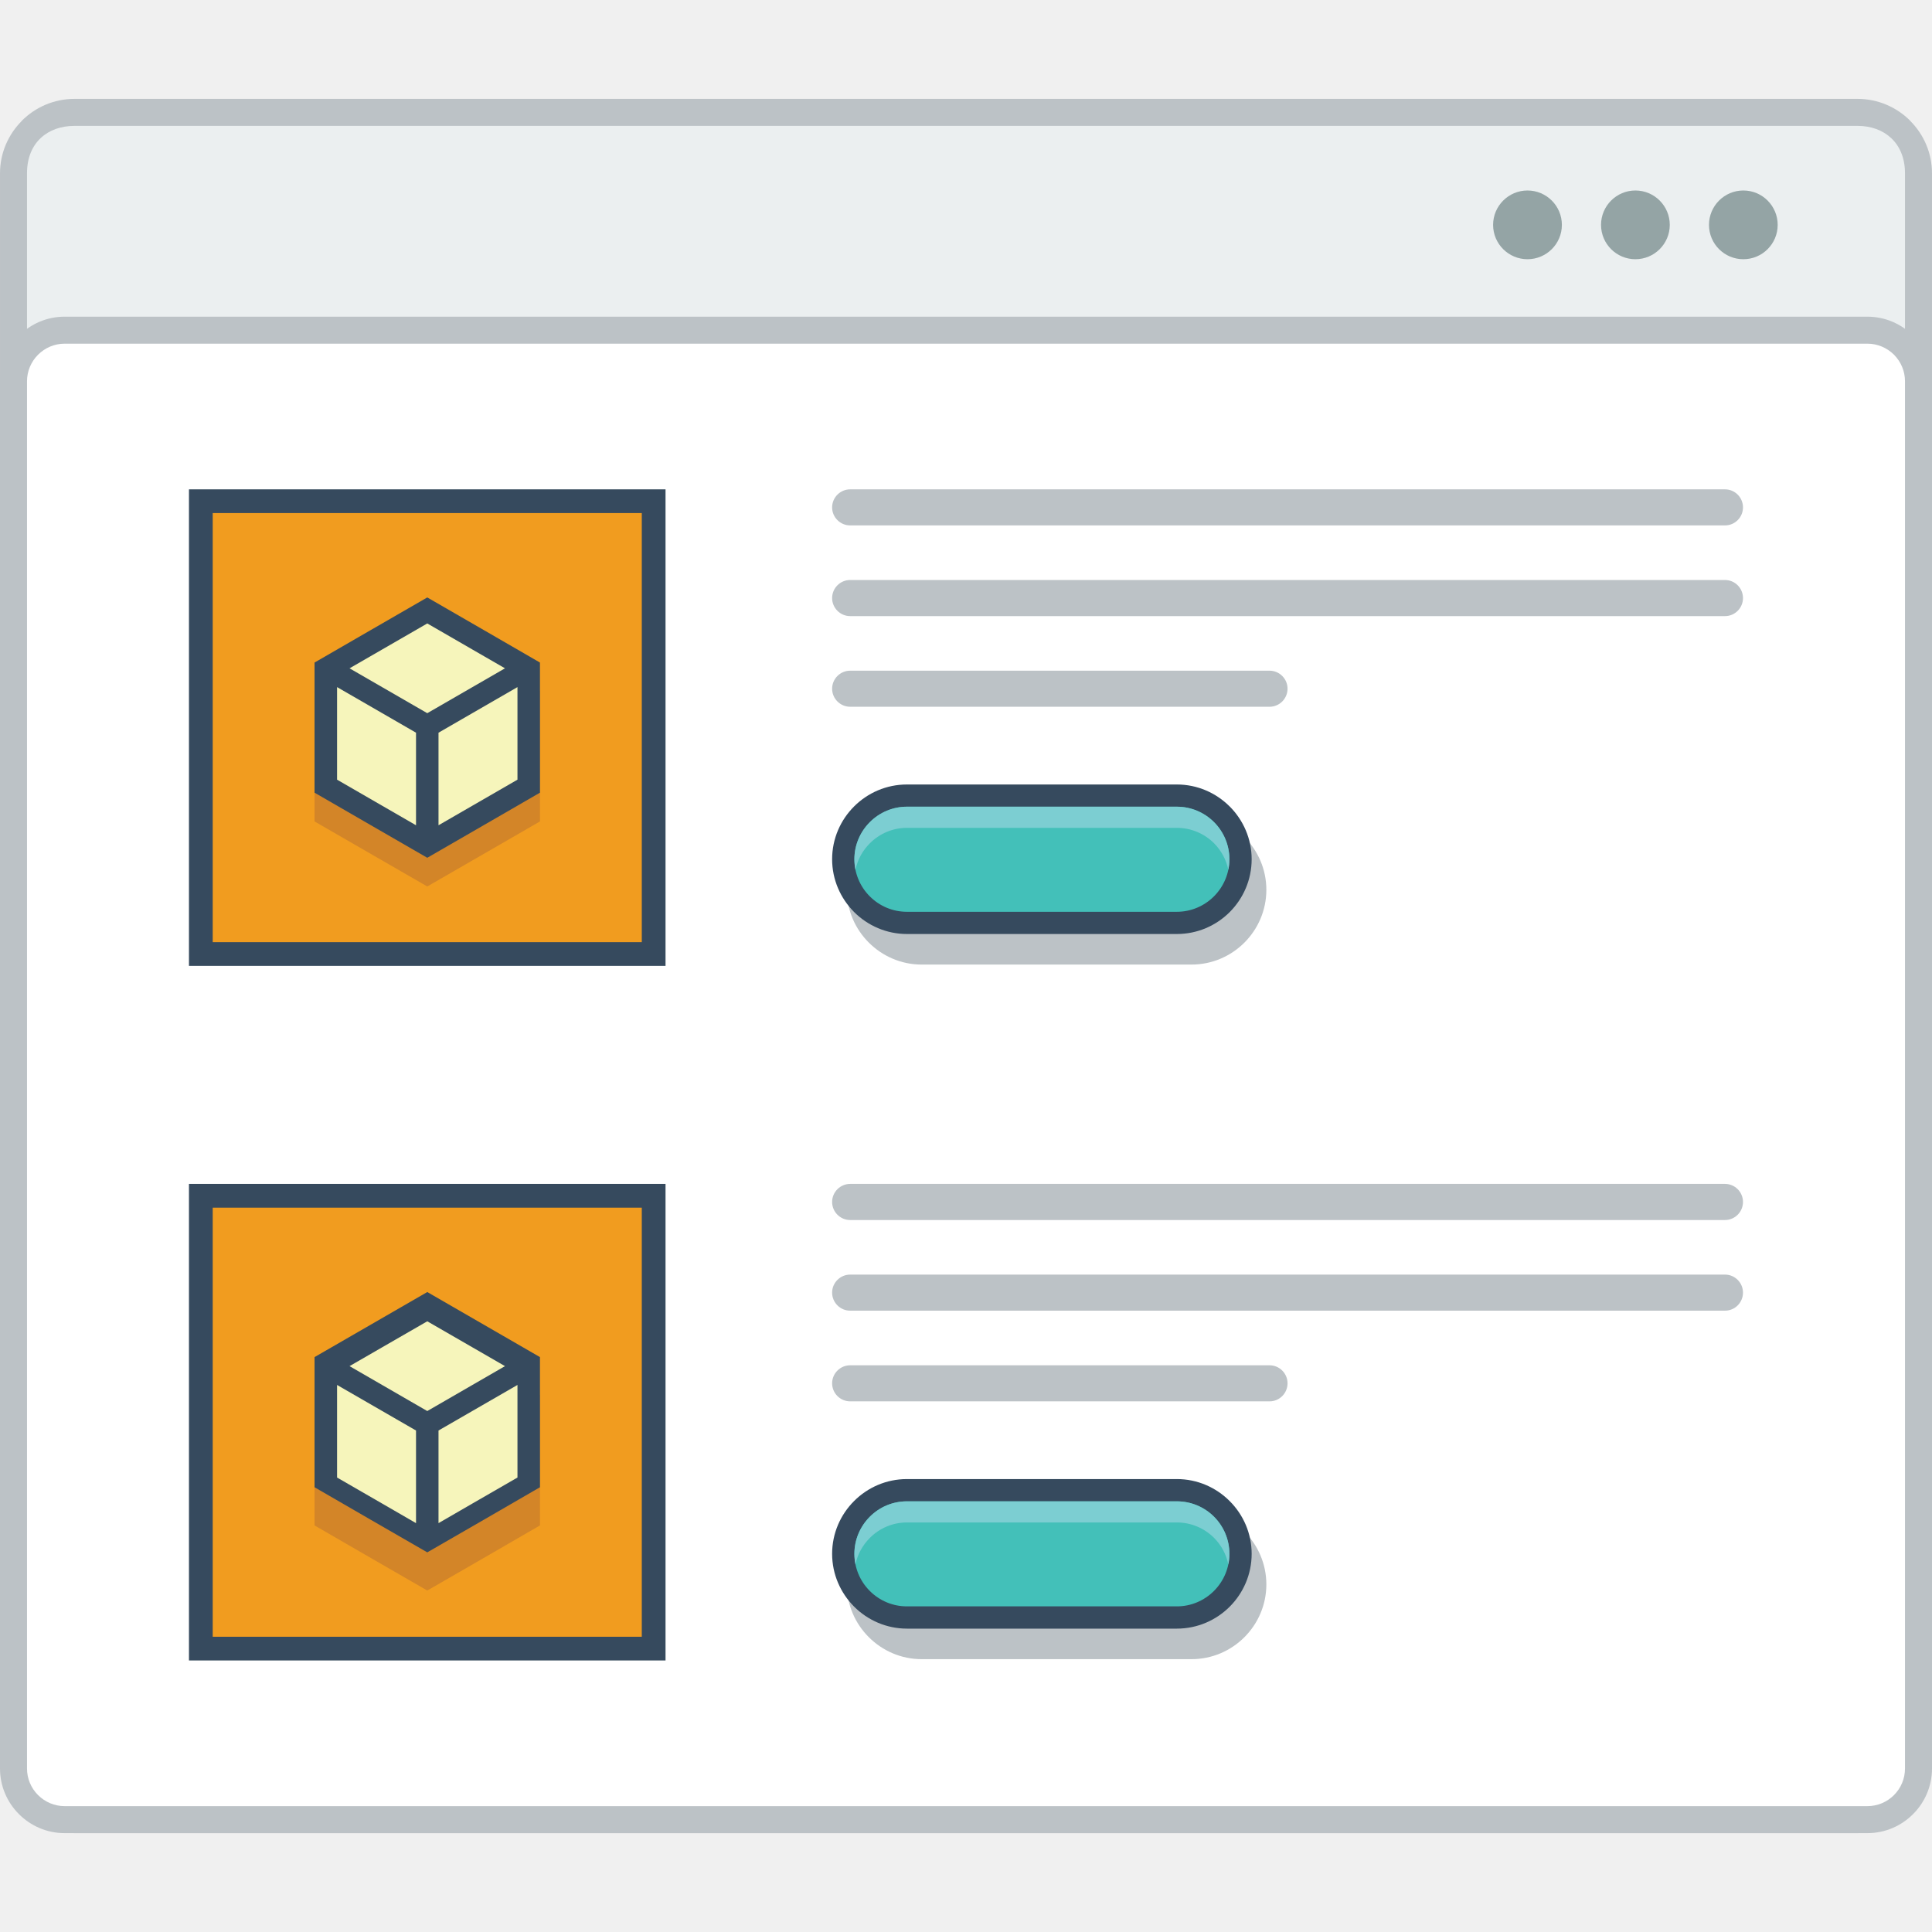
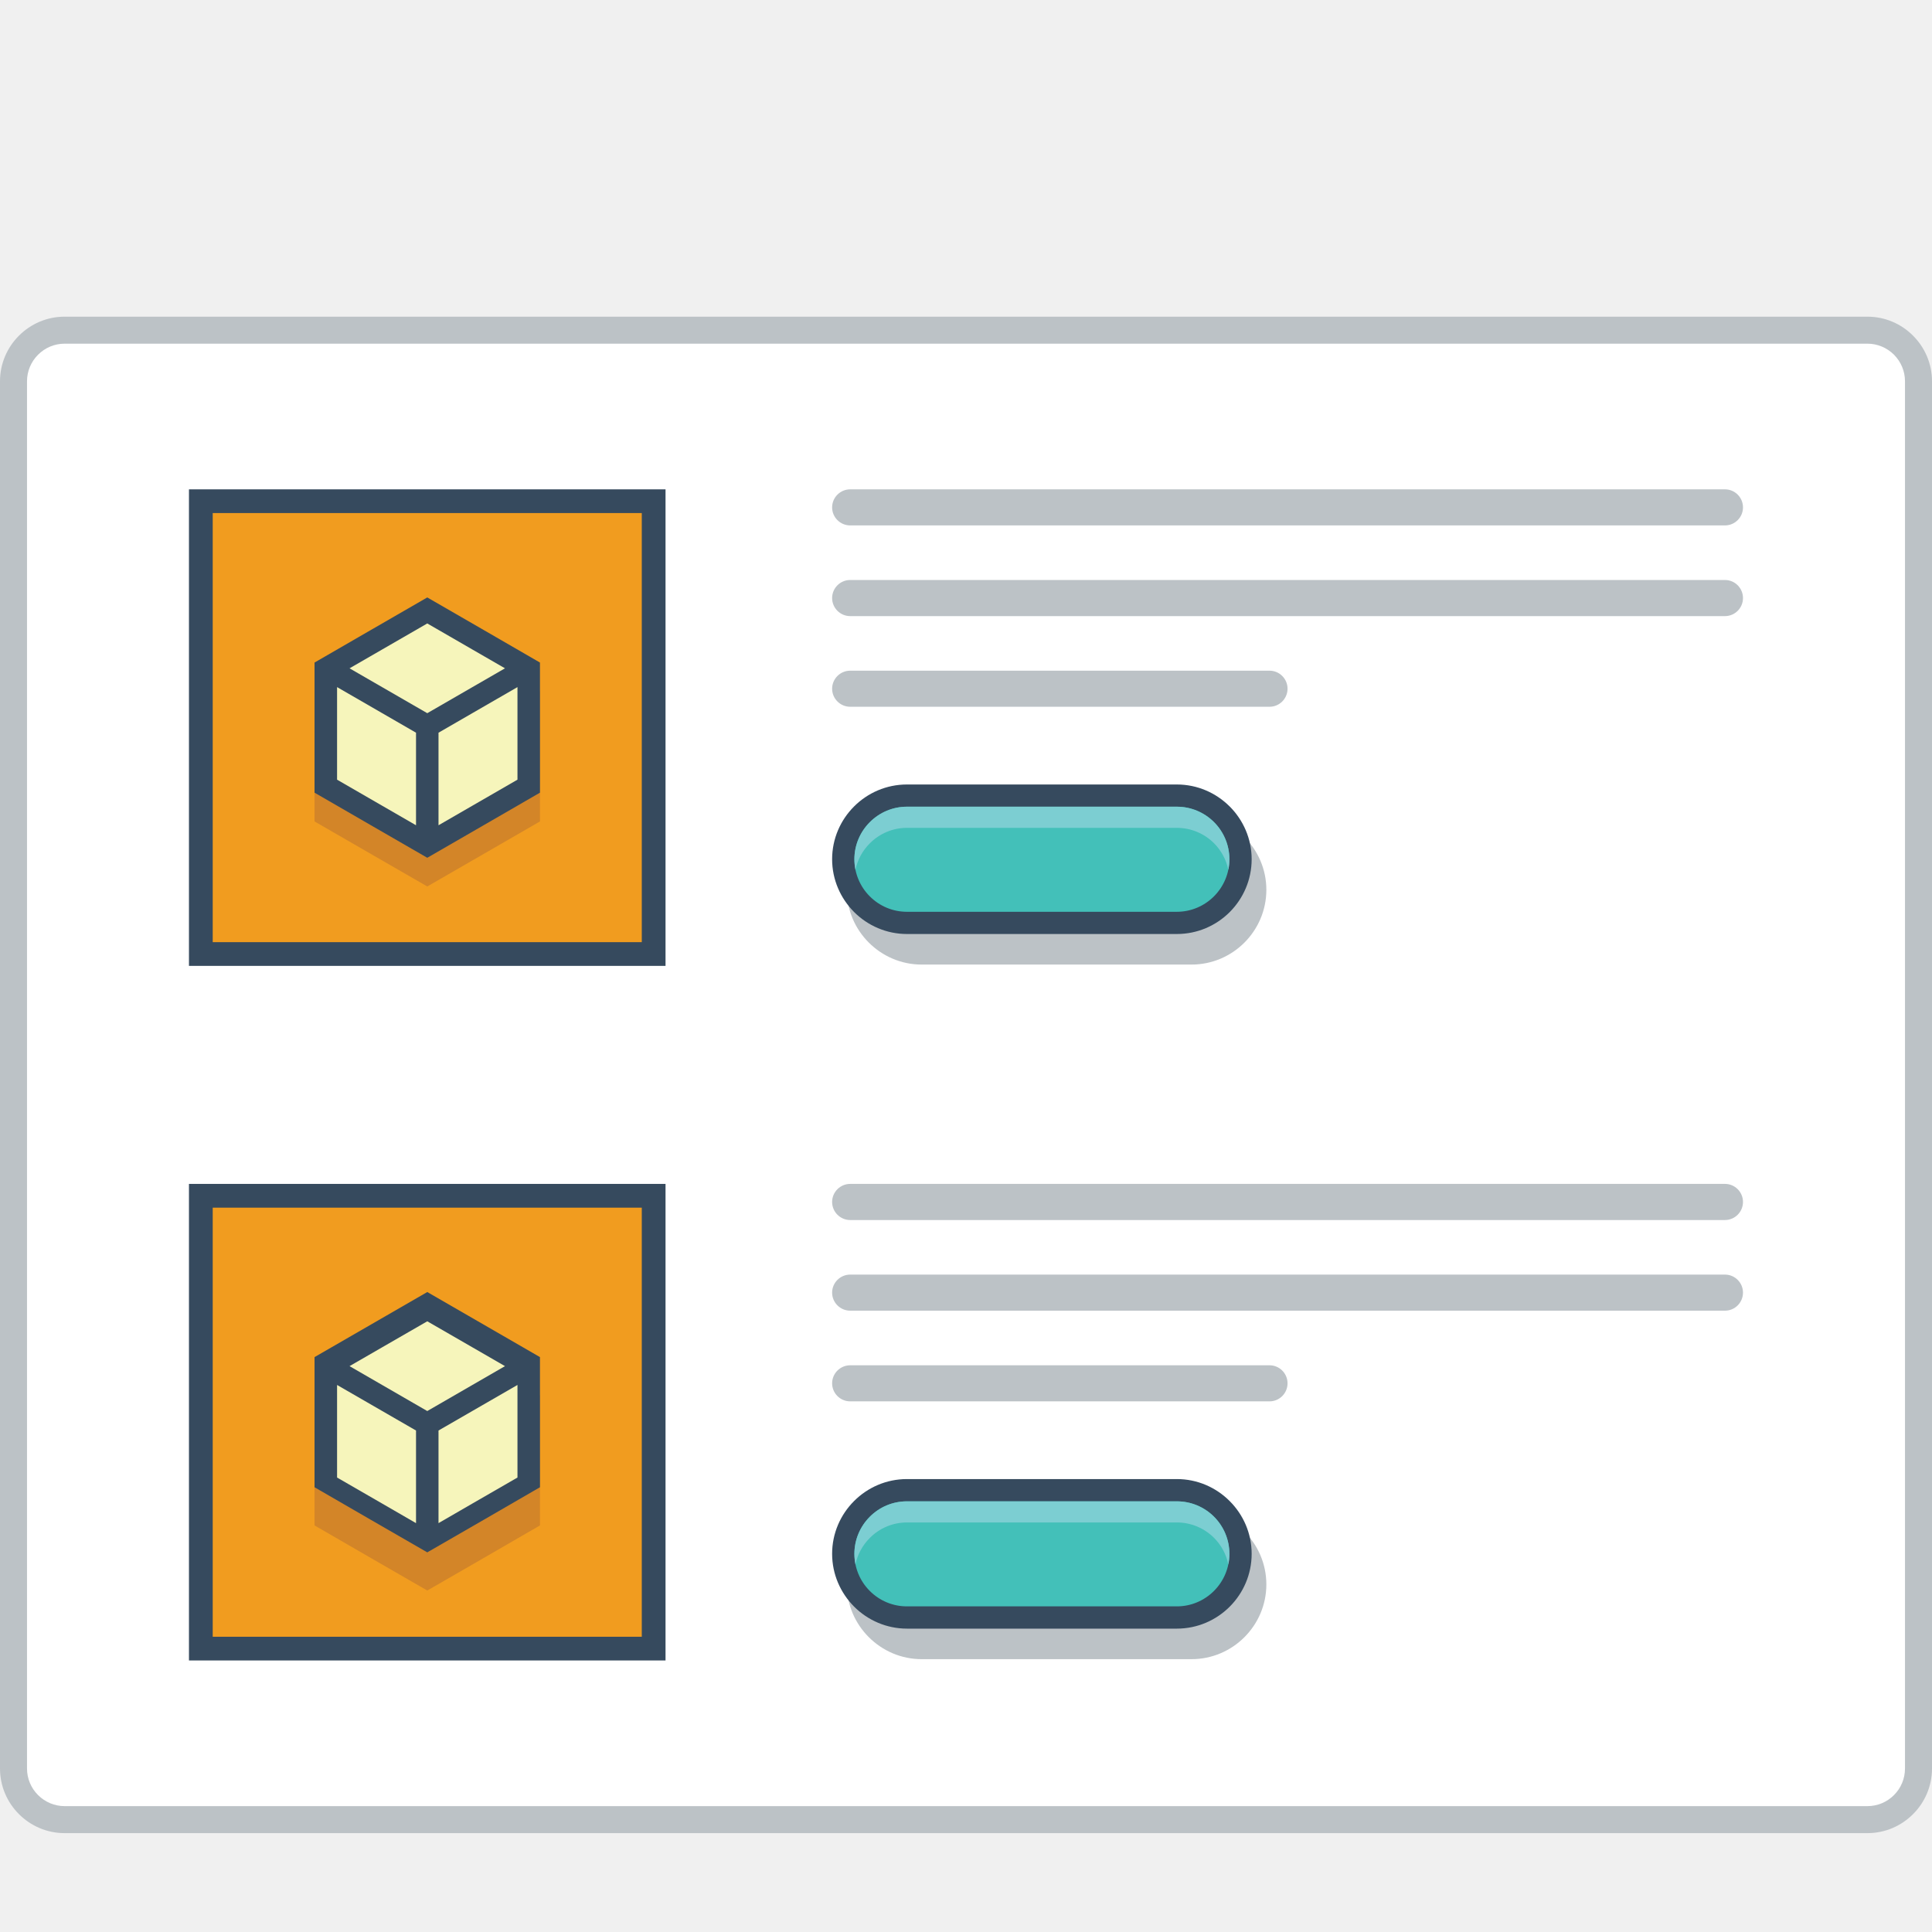
<svg xmlns="http://www.w3.org/2000/svg" version="1.0" id="Layer_1" x="0px" y="0px" width="800px" height="800px" viewBox="182.509 222.133 421.026 377.933" enable-background="new 0 0 800 800" xml:space="preserve">
  <g>
-     <path fill="#BCC2C6" d="M198.725,222.133h388.606c4.448,0,8.511,1.826,11.442,4.751v0.025c2.935,2.935,4.761,6.977,4.761,11.428   v345.521c0,4.452-1.826,8.487-4.761,11.42v0.018c-2.932,2.95-6.994,4.769-11.442,4.769H198.725c-4.463,0-8.52-1.818-11.445-4.769   v-0.018c-2.934-2.933-4.77-6.968-4.77-11.42V238.338c0-4.452,1.836-8.494,4.77-11.428v-0.025   C190.205,223.959,194.262,222.133,198.725,222.133" />
-     <path fill="#EBEFF0" d="M597.648,238.338v345.521c0,6.504-4.535,10.321-10.317,10.321H198.725c-5.785,0-10.329-3.719-10.329-10.321   V238.338c0-6.735,4.569-10.319,10.329-10.319h388.606C593.113,228.019,597.648,231.719,597.648,238.338" />
    <path fill="#BCC2C6" d="M196.582,269.597h392.882c3.875,0,7.395,1.584,9.934,4.134c2.552,2.543,4.137,6.07,4.137,9.936v302.327   c0,3.866-1.585,7.402-4.137,9.938c-2.539,2.551-6.059,4.134-9.934,4.134H196.582c-3.869,0-7.388-1.583-9.937-4.134   c-2.551-2.535-4.136-6.071-4.136-9.938V283.667c0-3.866,1.585-7.393,4.136-9.936C189.194,271.181,192.713,269.597,196.582,269.597" />
    <path fill-rule="evenodd" clip-rule="evenodd" fill="#FFFFFF" d="M196.582,275.482c-2.177,0-4.234,0.867-5.776,2.402   c-1.543,1.541-2.41,3.617-2.41,5.784v302.327c0,2.168,0.867,4.252,2.41,5.785c1.542,1.535,3.6,2.401,5.776,2.401h392.882   c2.184,0,4.243-0.866,5.785-2.401c1.532-1.533,2.399-3.603,2.399-5.785V283.667c0-2.183-0.867-4.243-2.399-5.784   c-1.542-1.535-3.618-2.402-5.785-2.402H196.582z" />
-     <path fill-rule="evenodd" clip-rule="evenodd" fill="#94A4A5" d="M538.899,242.098c4.134,0,7.491,3.36,7.491,7.493   c0,4.135-3.357,7.485-7.491,7.485c-4.135,0-7.488-3.35-7.488-7.485C531.411,245.458,534.765,242.098,538.899,242.098    M562.422,242.098c4.135,0,7.484,3.36,7.484,7.493c0,4.135-3.35,7.485-7.484,7.485c-4.134,0-7.486-3.35-7.486-7.485   C554.936,245.458,558.288,242.098,562.422,242.098z M515.382,242.098c4.137,0,7.494,3.36,7.494,7.493   c0,4.135-3.357,7.485-7.494,7.485c-4.134,0-7.493-3.35-7.493-7.485C507.889,245.458,511.257,242.098,515.382,242.098z" />
    <polygon fill="#364A5E" points="227.923,307.226 323.319,307.226 327.543,307.226 327.543,311.451 327.543,406.845   327.543,411.073 323.319,411.073 227.923,411.073 223.688,411.073 223.688,406.845 223.688,311.451 223.688,307.226  " />
    <rect x="228.866" y="312.394" fill="#F19C1F" width="93.503" height="93.51" />
    <polygon fill="#D38528" points="275.622,337.042 287.909,344.136 300.178,351.22 300.178,365.41 300.178,379.596 287.909,386.682   275.622,393.767 263.334,386.682 251.054,379.596 251.054,365.41 251.054,351.22 263.334,344.136  " />
    <path fill-rule="evenodd" clip-rule="evenodd" fill="#BCC2C6" d="M367.782,307.226H558.42c2.17,0,3.925,1.766,3.925,3.933l0,0   c0,2.158-1.755,3.926-3.925,3.926H367.782c-2.167,0-3.936-1.768-3.936-3.926l0,0C363.847,308.992,365.615,307.226,367.782,307.226" />
    <path fill-rule="evenodd" clip-rule="evenodd" fill="#BCC2C6" d="M367.782,326.981H558.42c2.17,0,3.925,1.768,3.925,3.935l0,0   c0,2.167-1.755,3.935-3.925,3.935H367.782c-2.167,0-3.936-1.769-3.936-3.935l0,0C363.847,328.749,365.615,326.981,367.782,326.981" />
    <path fill-rule="evenodd" clip-rule="evenodd" fill="#BCC2C6" d="M367.782,346.744h91.392c2.159,0,3.919,1.77,3.919,3.928   c0,2.167-1.76,3.933-3.919,3.933h-91.392c-2.167,0-3.936-1.766-3.936-3.933C363.847,348.514,365.615,346.744,367.782,346.744" />
    <path fill="#BCC2C6" d="M442.18,386.265h-58.833c-2.264,0-4.32,0.926-5.811,2.417c-1.501,1.494-2.419,3.55-2.419,5.811   c0,2.274,0.918,4.326,2.398,5.81l0.021,0.017c1.48,1.485,3.533,2.408,5.811,2.408h58.833c2.257,0,4.315-0.923,5.808-2.424   c1.493-1.49,2.417-3.551,2.417-5.81c0-2.261-0.917-4.327-2.407-5.818C446.505,387.18,444.437,386.265,442.18,386.265    M383.347,378.196h58.833c4.476,0,8.542,1.833,11.493,4.785l0.018,0.016c2.949,2.951,4.785,7.021,4.785,11.496   c0,4.485-1.836,8.56-4.785,11.512c-2.95,2.949-7.028,4.782-11.511,4.782h-58.833c-4.471,0-8.538-1.833-11.497-4.782l-0.008-0.01   l-0.009-0.007c-2.952-2.952-4.785-7.029-4.785-11.496c0-4.485,1.833-8.562,4.785-11.512   C374.782,380.029,378.853,378.196,383.347,378.196z" />
    <path fill="#364A5E" d="M380.143,371.544h58.834c4.477,0,8.547,1.833,11.496,4.784l0.017,0.009   c2.95,2.958,4.784,7.027,4.784,11.494c0,4.487-1.834,8.562-4.784,11.52c-2.952,2.95-7.028,4.776-11.513,4.776h-58.834   c-4.459,0-8.535-1.826-11.496-4.776v-0.016h-0.014c-2.951-2.967-4.786-7.036-4.786-11.504c0-4.483,1.835-8.553,4.786-11.503   C371.583,373.377,375.658,371.544,380.143,371.544" />
    <path fill="#43C0B9" d="M438.977,376.386c3.043,0,5.943,1.208,8.095,3.361c2.15,2.15,3.351,5.052,3.351,8.084   c0,3.042-1.217,5.936-3.36,8.086c-2.148,2.15-5.042,3.368-8.085,3.368h-58.834c-3.032,0-5.934-1.2-8.075-3.353l-0.019-0.016   c-2.15-2.151-3.35-5.053-3.35-8.086c0-3.033,1.215-5.934,3.368-8.084c2.142-2.143,5.034-3.361,8.075-3.361H438.977z" />
    <path fill="#7CCED2" d="M438.977,376.386c3.043,0,5.943,1.208,8.095,3.361c2.15,2.15,3.351,5.052,3.351,8.084   c0,0.785-0.083,1.551-0.234,2.3c-0.448-2.167-1.522-4.185-3.116-5.784c-2.151-2.143-5.052-3.352-8.095-3.352h-58.834   c-3.041,0-5.934,1.219-8.075,3.368c-1.603,1.591-2.685,3.601-3.137,5.785c-0.148-0.759-0.231-1.533-0.231-2.318   c0-3.033,1.215-5.934,3.368-8.084c2.142-2.143,5.034-3.361,8.075-3.361H438.977z" />
    <polygon fill="#364A5E" points="227.923,458.585 323.319,458.585 327.543,458.585 327.543,462.82 327.543,558.221 327.543,562.438   323.319,562.438 227.923,562.438 223.688,562.438 223.688,558.221 223.688,462.82 223.688,458.585  " />
    <rect x="228.866" y="463.763" fill="#F19C1F" width="93.503" height="93.508" />
    <path fill-rule="evenodd" clip-rule="evenodd" fill="#BCC2C6" d="M367.782,458.585H558.42c2.17,0,3.925,1.767,3.925,3.935l0,0   c0,2.167-1.755,3.937-3.925,3.937H367.782c-2.167,0-3.936-1.77-3.936-3.937l0,0C363.847,460.352,365.615,458.585,367.782,458.585" />
    <path fill-rule="evenodd" clip-rule="evenodd" fill="#BCC2C6" d="M367.782,478.35H558.42c2.17,0,3.925,1.769,3.925,3.927   c0,2.167-1.755,3.934-3.925,3.934H367.782c-2.167,0-3.936-1.767-3.936-3.934C363.847,480.118,365.615,478.35,367.782,478.35" />
    <path fill-rule="evenodd" clip-rule="evenodd" fill="#BCC2C6" d="M367.782,498.113h91.392c2.159,0,3.919,1.77,3.919,3.928   c0,2.167-1.76,3.933-3.919,3.933h-91.392c-2.167,0-3.936-1.766-3.936-3.933C363.847,499.883,365.615,498.113,367.782,498.113" />
    <path fill="#BCC2C6" d="M442.18,537.631h-58.833c-2.264,0-4.32,0.935-5.811,2.416c-1.501,1.502-2.419,3.551-2.419,5.819   c0,2.266,0.918,4.317,2.398,5.802l0.021,0.017c1.48,1.482,3.533,2.418,5.811,2.418h58.833c2.257,0,4.315-0.936,5.808-2.435   c1.493-1.484,2.417-3.552,2.417-5.802c0-2.269-0.917-4.335-2.407-5.819C446.505,538.547,444.437,537.631,442.18,537.631    M383.347,529.561h58.833c4.476,0,8.542,1.834,11.493,4.786l0.018,0.015c2.949,2.951,4.785,7.02,4.785,11.505   c0,4.484-1.836,8.552-4.785,11.503c-2.95,2.952-7.028,4.785-11.511,4.785h-58.833c-4.471,0-8.538-1.833-11.497-4.785h-0.008   l-0.009-0.016c-2.952-2.952-4.785-7.021-4.785-11.487c0-4.485,1.833-8.569,4.785-11.52   C374.782,531.395,378.853,529.561,383.347,529.561z" />
    <path fill="#364A5E" d="M380.143,522.908h58.834c4.477,0,8.547,1.834,11.496,4.786l0.017,0.018   c2.95,2.948,4.784,7.017,4.784,11.485c0,4.482-1.834,8.569-4.784,11.52c-2.952,2.952-7.028,4.784-11.513,4.784h-58.834   c-4.459,0-8.535-1.832-11.496-4.784v-0.016h-0.014c-2.951-2.968-4.786-7.035-4.786-11.504c0-4.485,1.835-8.553,4.786-11.503   C371.583,524.742,375.658,522.908,380.143,522.908" />
    <path fill="#43C0B9" d="M438.977,527.76c3.043,0,5.943,1.201,8.095,3.352c2.15,2.149,3.351,5.053,3.351,8.086   c0,3.051-1.217,5.936-3.36,8.084c-2.148,2.152-5.042,3.368-8.085,3.368h-58.834c-3.032,0-5.934-1.199-8.075-3.35l-0.019-0.019   c-2.15-2.148-3.35-5.05-3.35-8.084c0-3.033,1.215-5.937,3.368-8.086c2.142-2.15,5.034-3.352,8.075-3.352H438.977z" />
    <path fill="#7CCED2" d="M438.977,527.76c3.043,0,5.943,1.201,8.095,3.352c2.15,2.149,3.351,5.053,3.351,8.086   c0,0.782-0.083,1.55-0.234,2.301c-0.448-2.166-1.522-4.186-3.116-5.786c-2.151-2.134-5.052-3.35-8.095-3.35h-58.834   c-3.041,0-5.934,1.216-8.075,3.368c-1.603,1.601-2.685,3.602-3.137,5.782c-0.148-0.749-0.231-1.533-0.231-2.315   c0-3.033,1.215-5.937,3.368-8.086c2.142-2.15,5.034-3.352,8.075-3.352H438.977z" />
    <polygon fill="#364A5E" points="275.622,330.781 287.909,337.874 300.178,344.97 300.178,359.149 300.178,373.328 287.909,380.422   275.622,387.514 263.334,380.422 251.054,373.328 251.054,359.149 251.054,344.97 263.334,337.874  " />
    <path fill-rule="evenodd" clip-rule="evenodd" fill="#F6F5BB" d="M273.17,380.43l-7.38-4.261l-9.825-5.675v-11.344v-8.829   l17.205,9.937V380.43z M295.277,350.321v8.829v11.344l-9.828,5.675l-7.379,4.261v-20.172L295.277,350.321z M275.622,336.45   l9.827,5.677l7.108,4.1l-16.936,9.779l-16.939-9.779l7.107-4.1L275.622,336.45z" />
    <polygon fill="#D38528" points="275.622,490.471 287.909,497.565 300.178,504.648 300.178,518.837 300.178,533.013   287.909,540.113 275.622,547.199 263.334,540.113 251.054,533.013 251.054,518.837 251.054,504.648 263.334,497.565  " />
    <polygon fill="#364A5E" points="275.622,482.15 287.909,489.243 300.178,496.33 300.178,510.52 300.178,524.691 287.909,531.795   275.622,538.88 263.334,531.795 251.054,524.691 251.054,510.52 251.054,496.33 263.334,489.243  " />
    <path fill-rule="evenodd" clip-rule="evenodd" fill="#F6F5BB" d="M273.17,532.512l-7.38-4.268l-9.825-5.669v-11.356v-8.819   l17.205,9.929V532.512z M295.277,502.399v8.819v11.356l-9.828,5.669l-7.379,4.268v-20.184L295.277,502.399z M275.622,488.527   l9.827,5.668l7.108,4.103l-16.936,9.787l-16.939-9.787l7.107-4.103L275.622,488.527z" />
  </g>
</svg>
